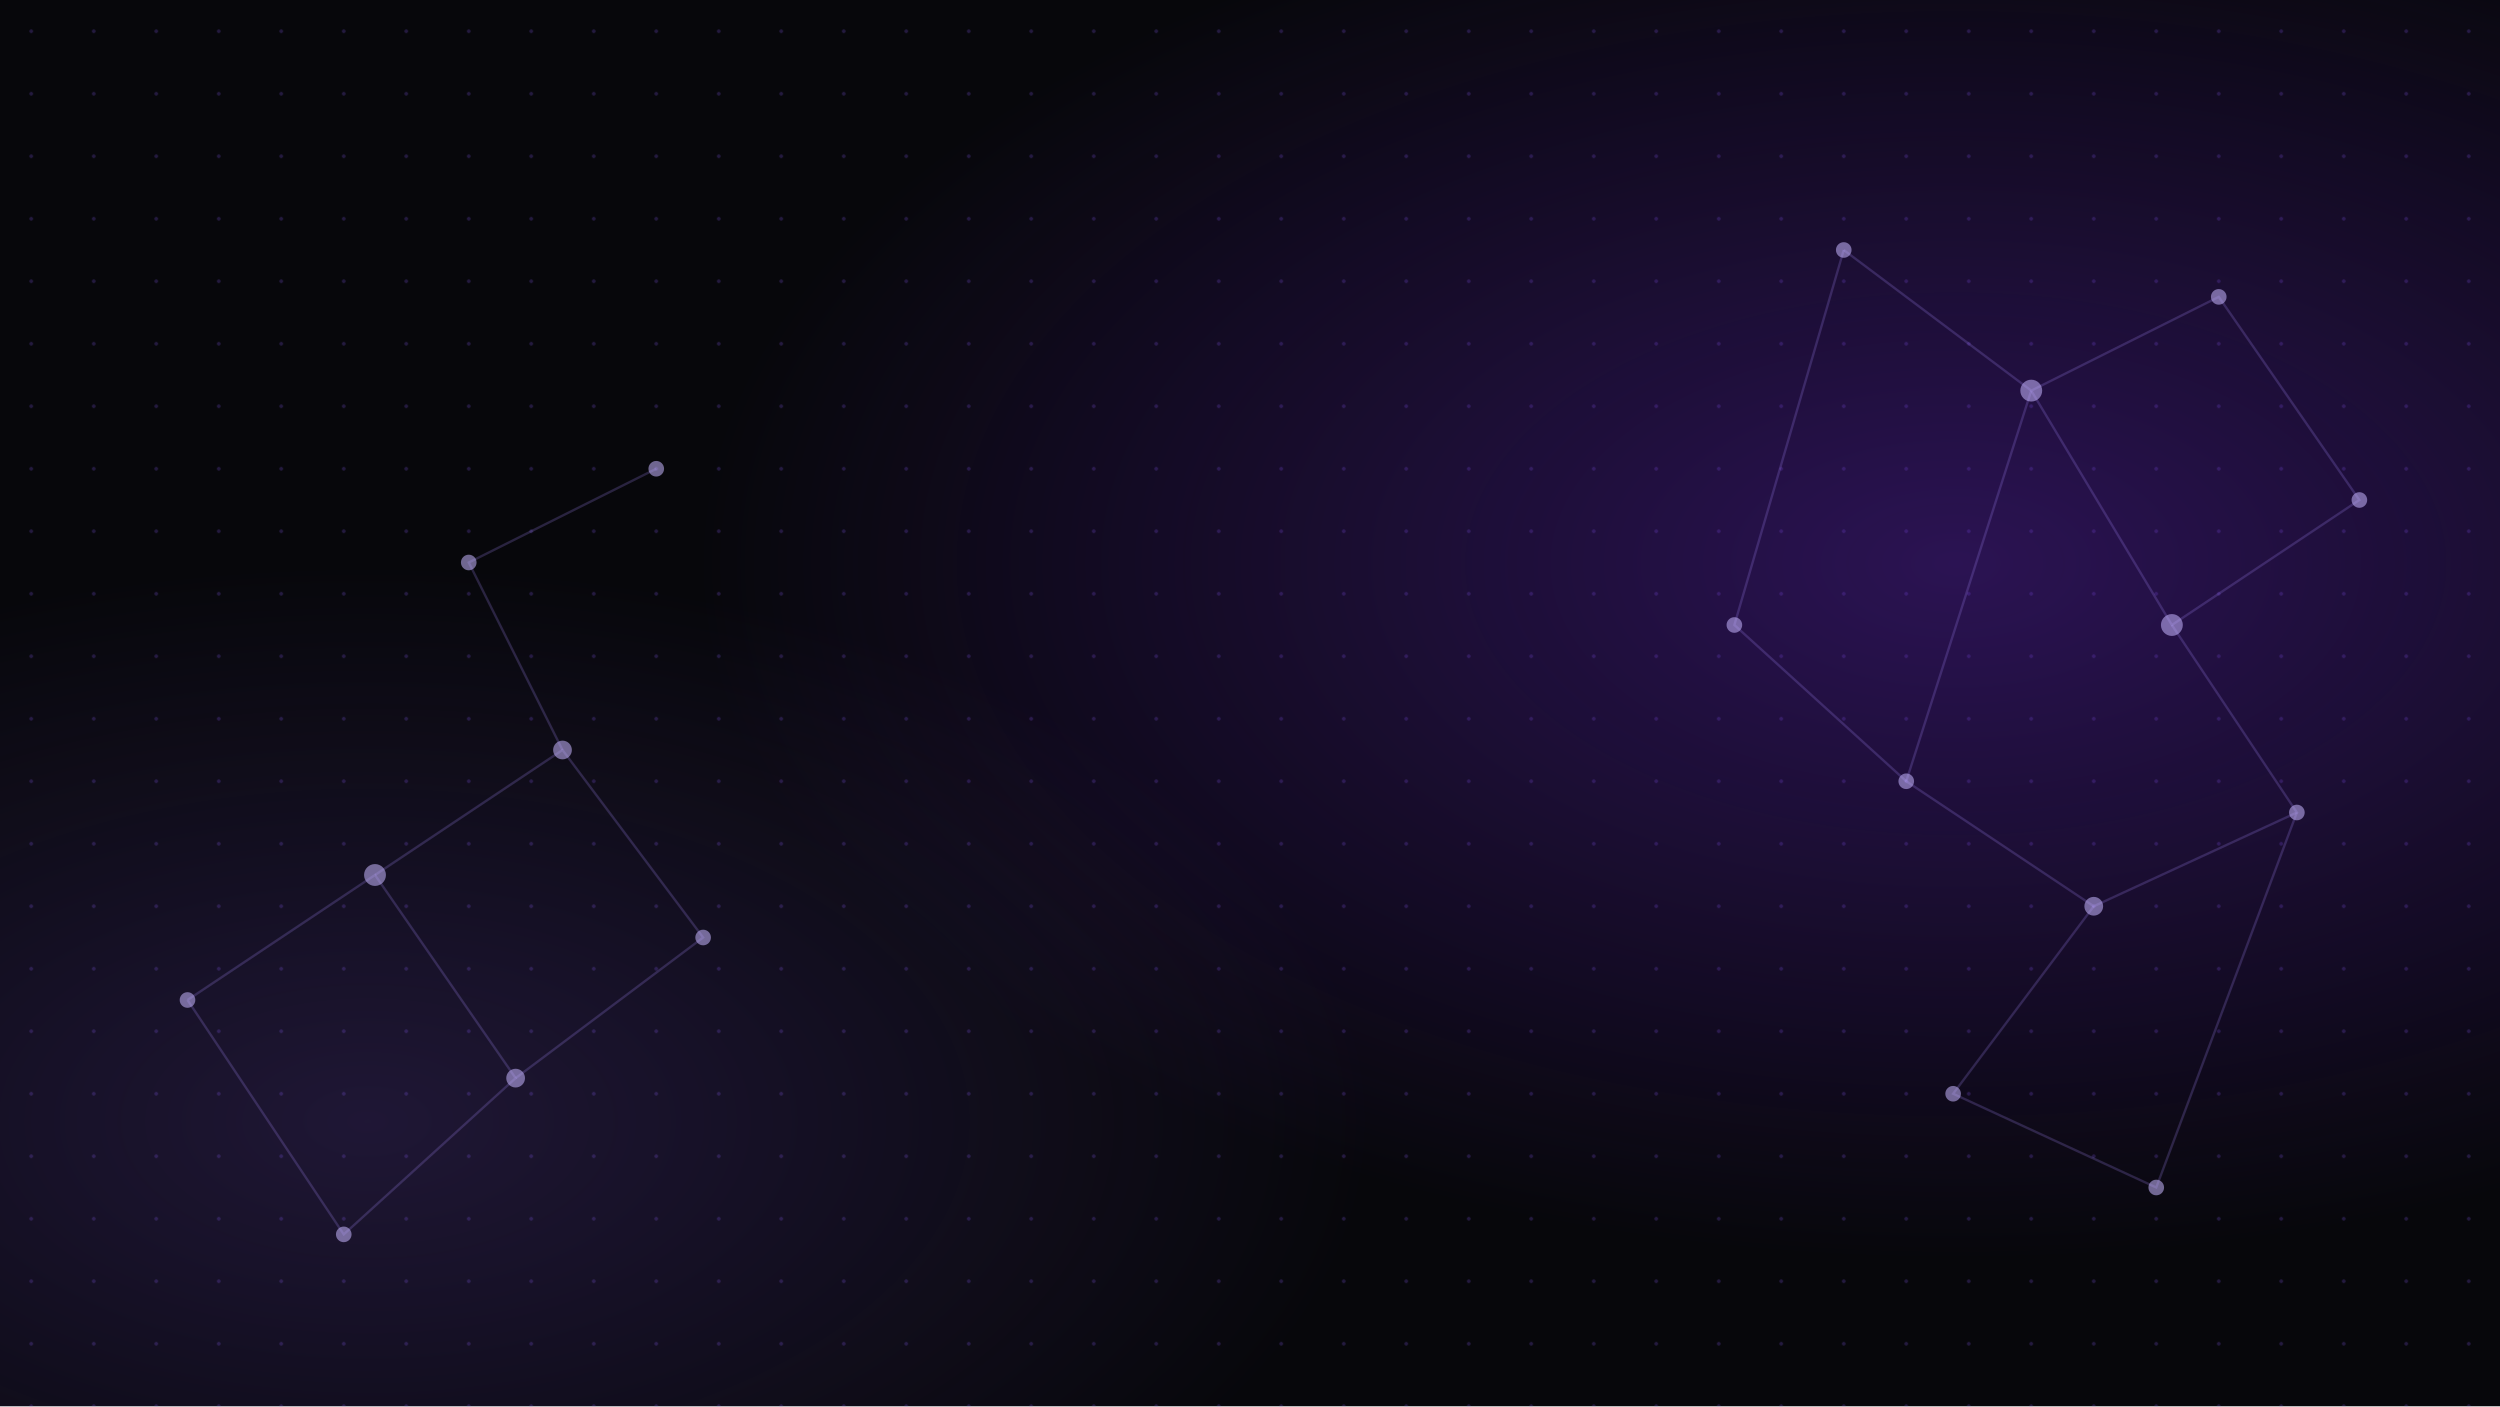
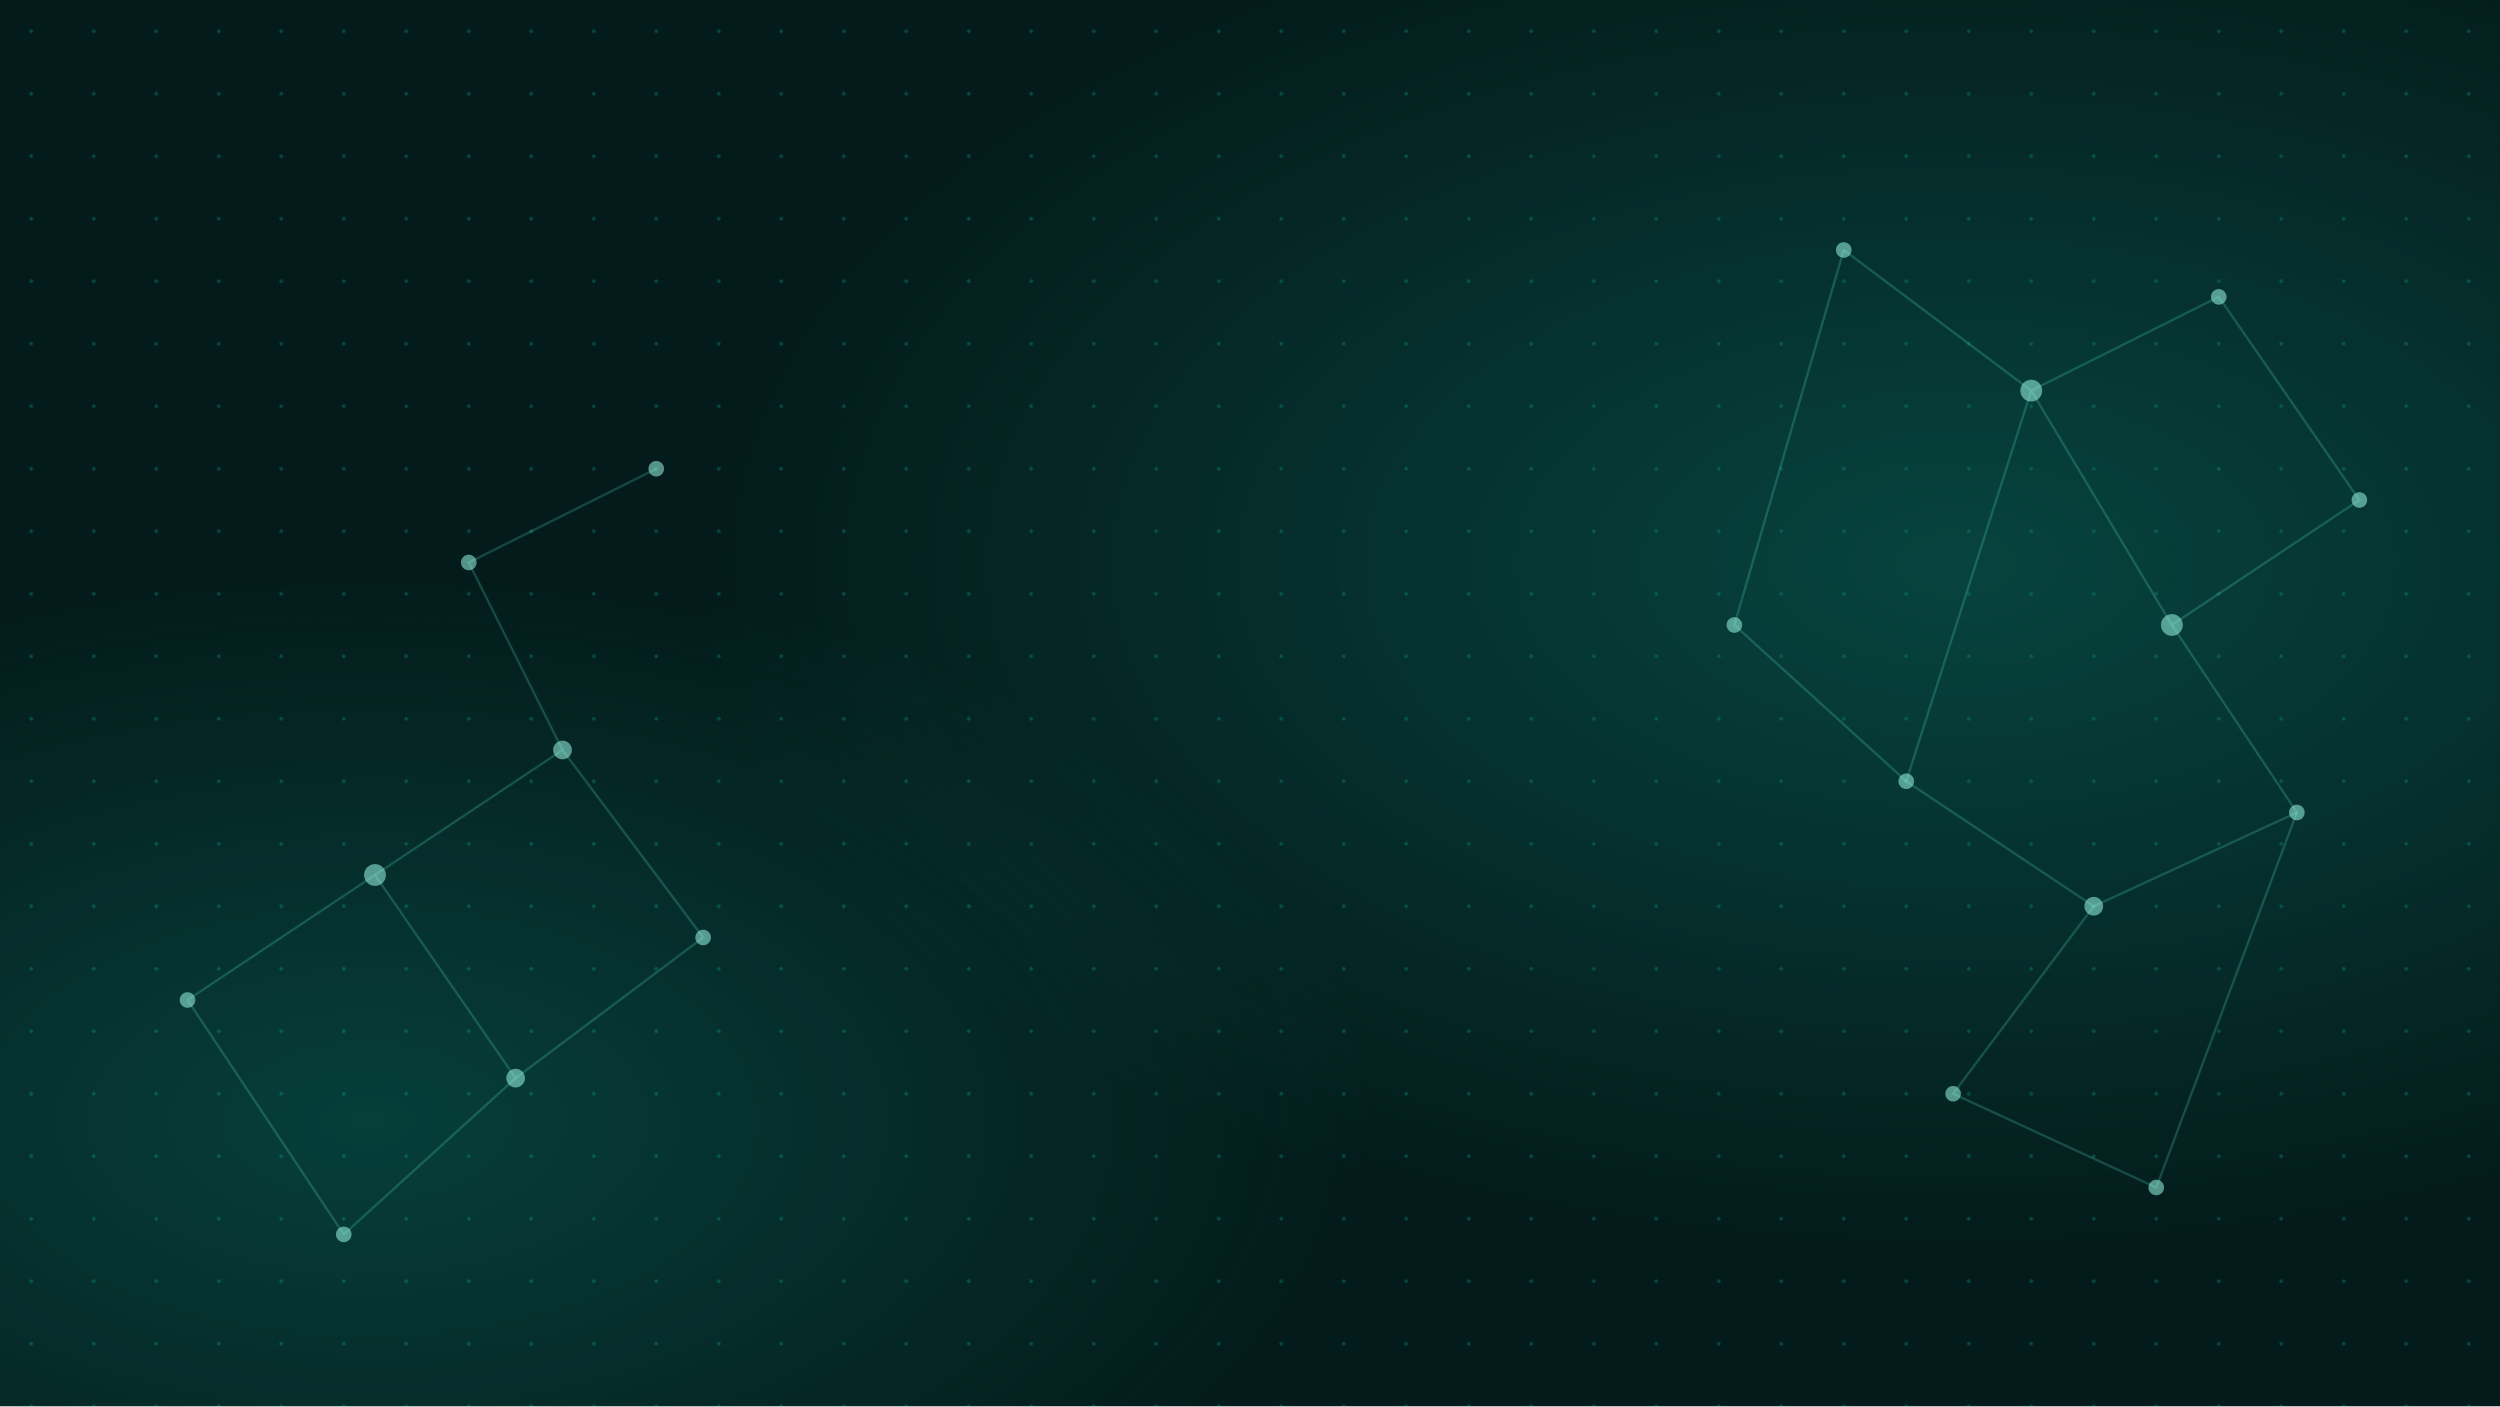
<svg xmlns="http://www.w3.org/2000/svg" viewBox="0 0 1600 900" preserveAspectRatio="xMidYMid slice">
  <defs>
    <radialGradient id="a" cx="78%" cy="40%" r="50%">
-       <stop offset="0" stop-color="#6d28d9" stop-opacity="0.35" />
-       <stop offset="1" stop-color="#6d28d9" stop-opacity="0" />
+       <stop offset="0" stop-color="#0e8f84" stop-opacity="0.35" />
+       <stop offset="1" stop-color="#0e8f84" stop-opacity="0" />
    </radialGradient>
    <radialGradient id="b" cx="15%" cy="80%" r="40%">
-       <stop offset="0" stop-color="#8b5cf6" stop-opacity="0.18" />
-       <stop offset="1" stop-color="#8b5cf6" stop-opacity="0" />
+       <stop offset="0" stop-color="#14e0cc" stop-opacity="0.18" />
+       <stop offset="1" stop-color="#14e0cc" stop-opacity="0" />
    </radialGradient>
    <pattern id="dots" width="40" height="40" patternUnits="userSpaceOnUse">
-       <circle cx="20" cy="20" r="1.2" fill="#8b5cf6" fill-opacity="0.22" />
+       <circle cx="20" cy="20" r="1.2" fill="#14e0cc" fill-opacity="0.22" />
    </pattern>
  </defs>
-   <rect width="1600" height="900" fill="#07070b" />
+   <rect width="1600" height="900" fill="#031b1a" />
  <rect width="1600" height="900" fill="url(#dots)" />
  <rect width="1600" height="900" fill="url(#a)" />
  <rect width="1600" height="900" fill="url(#b)" />
-   <g stroke="#a78bfa" stroke-opacity="0.22" stroke-width="1.5" fill="none">
+   <g stroke="#5eead4" stroke-opacity="0.22" stroke-width="1.5" fill="none">
    <path d="M1180 160 L1300 250 L1420 190 L1510 320 L1390 400 L1300 250" />
    <path d="M1390 400 L1470 520 L1340 580 L1220 500 L1300 250" />
    <path d="M1220 500 L1110 400 L1180 160" />
    <path d="M1340 580 L1250 700 L1380 760 L1470 520" />
    <path d="M120 640 L240 560 L330 690 L220 790 L120 640" />
    <path d="M240 560 L360 480 L450 600 L330 690" />
    <path d="M360 480 L300 360 L420 300" />
  </g>
-   <g fill="#c4b5fd" fill-opacity="0.55">
+   <g fill="#99f6e4" fill-opacity="0.55">
    <circle cx="1180" cy="160" r="5" />
    <circle cx="1300" cy="250" r="7" />
    <circle cx="1420" cy="190" r="5" />
    <circle cx="1510" cy="320" r="5" />
    <circle cx="1390" cy="400" r="7" />
    <circle cx="1470" cy="520" r="5" />
    <circle cx="1340" cy="580" r="6" />
    <circle cx="1220" cy="500" r="5" />
    <circle cx="1110" cy="400" r="5" />
    <circle cx="1250" cy="700" r="5" />
    <circle cx="1380" cy="760" r="5" />
    <circle cx="120" cy="640" r="5" />
    <circle cx="240" cy="560" r="7" />
    <circle cx="330" cy="690" r="6" />
    <circle cx="220" cy="790" r="5" />
    <circle cx="360" cy="480" r="6" />
    <circle cx="450" cy="600" r="5" />
    <circle cx="300" cy="360" r="5" />
    <circle cx="420" cy="300" r="5" />
  </g>
</svg>
